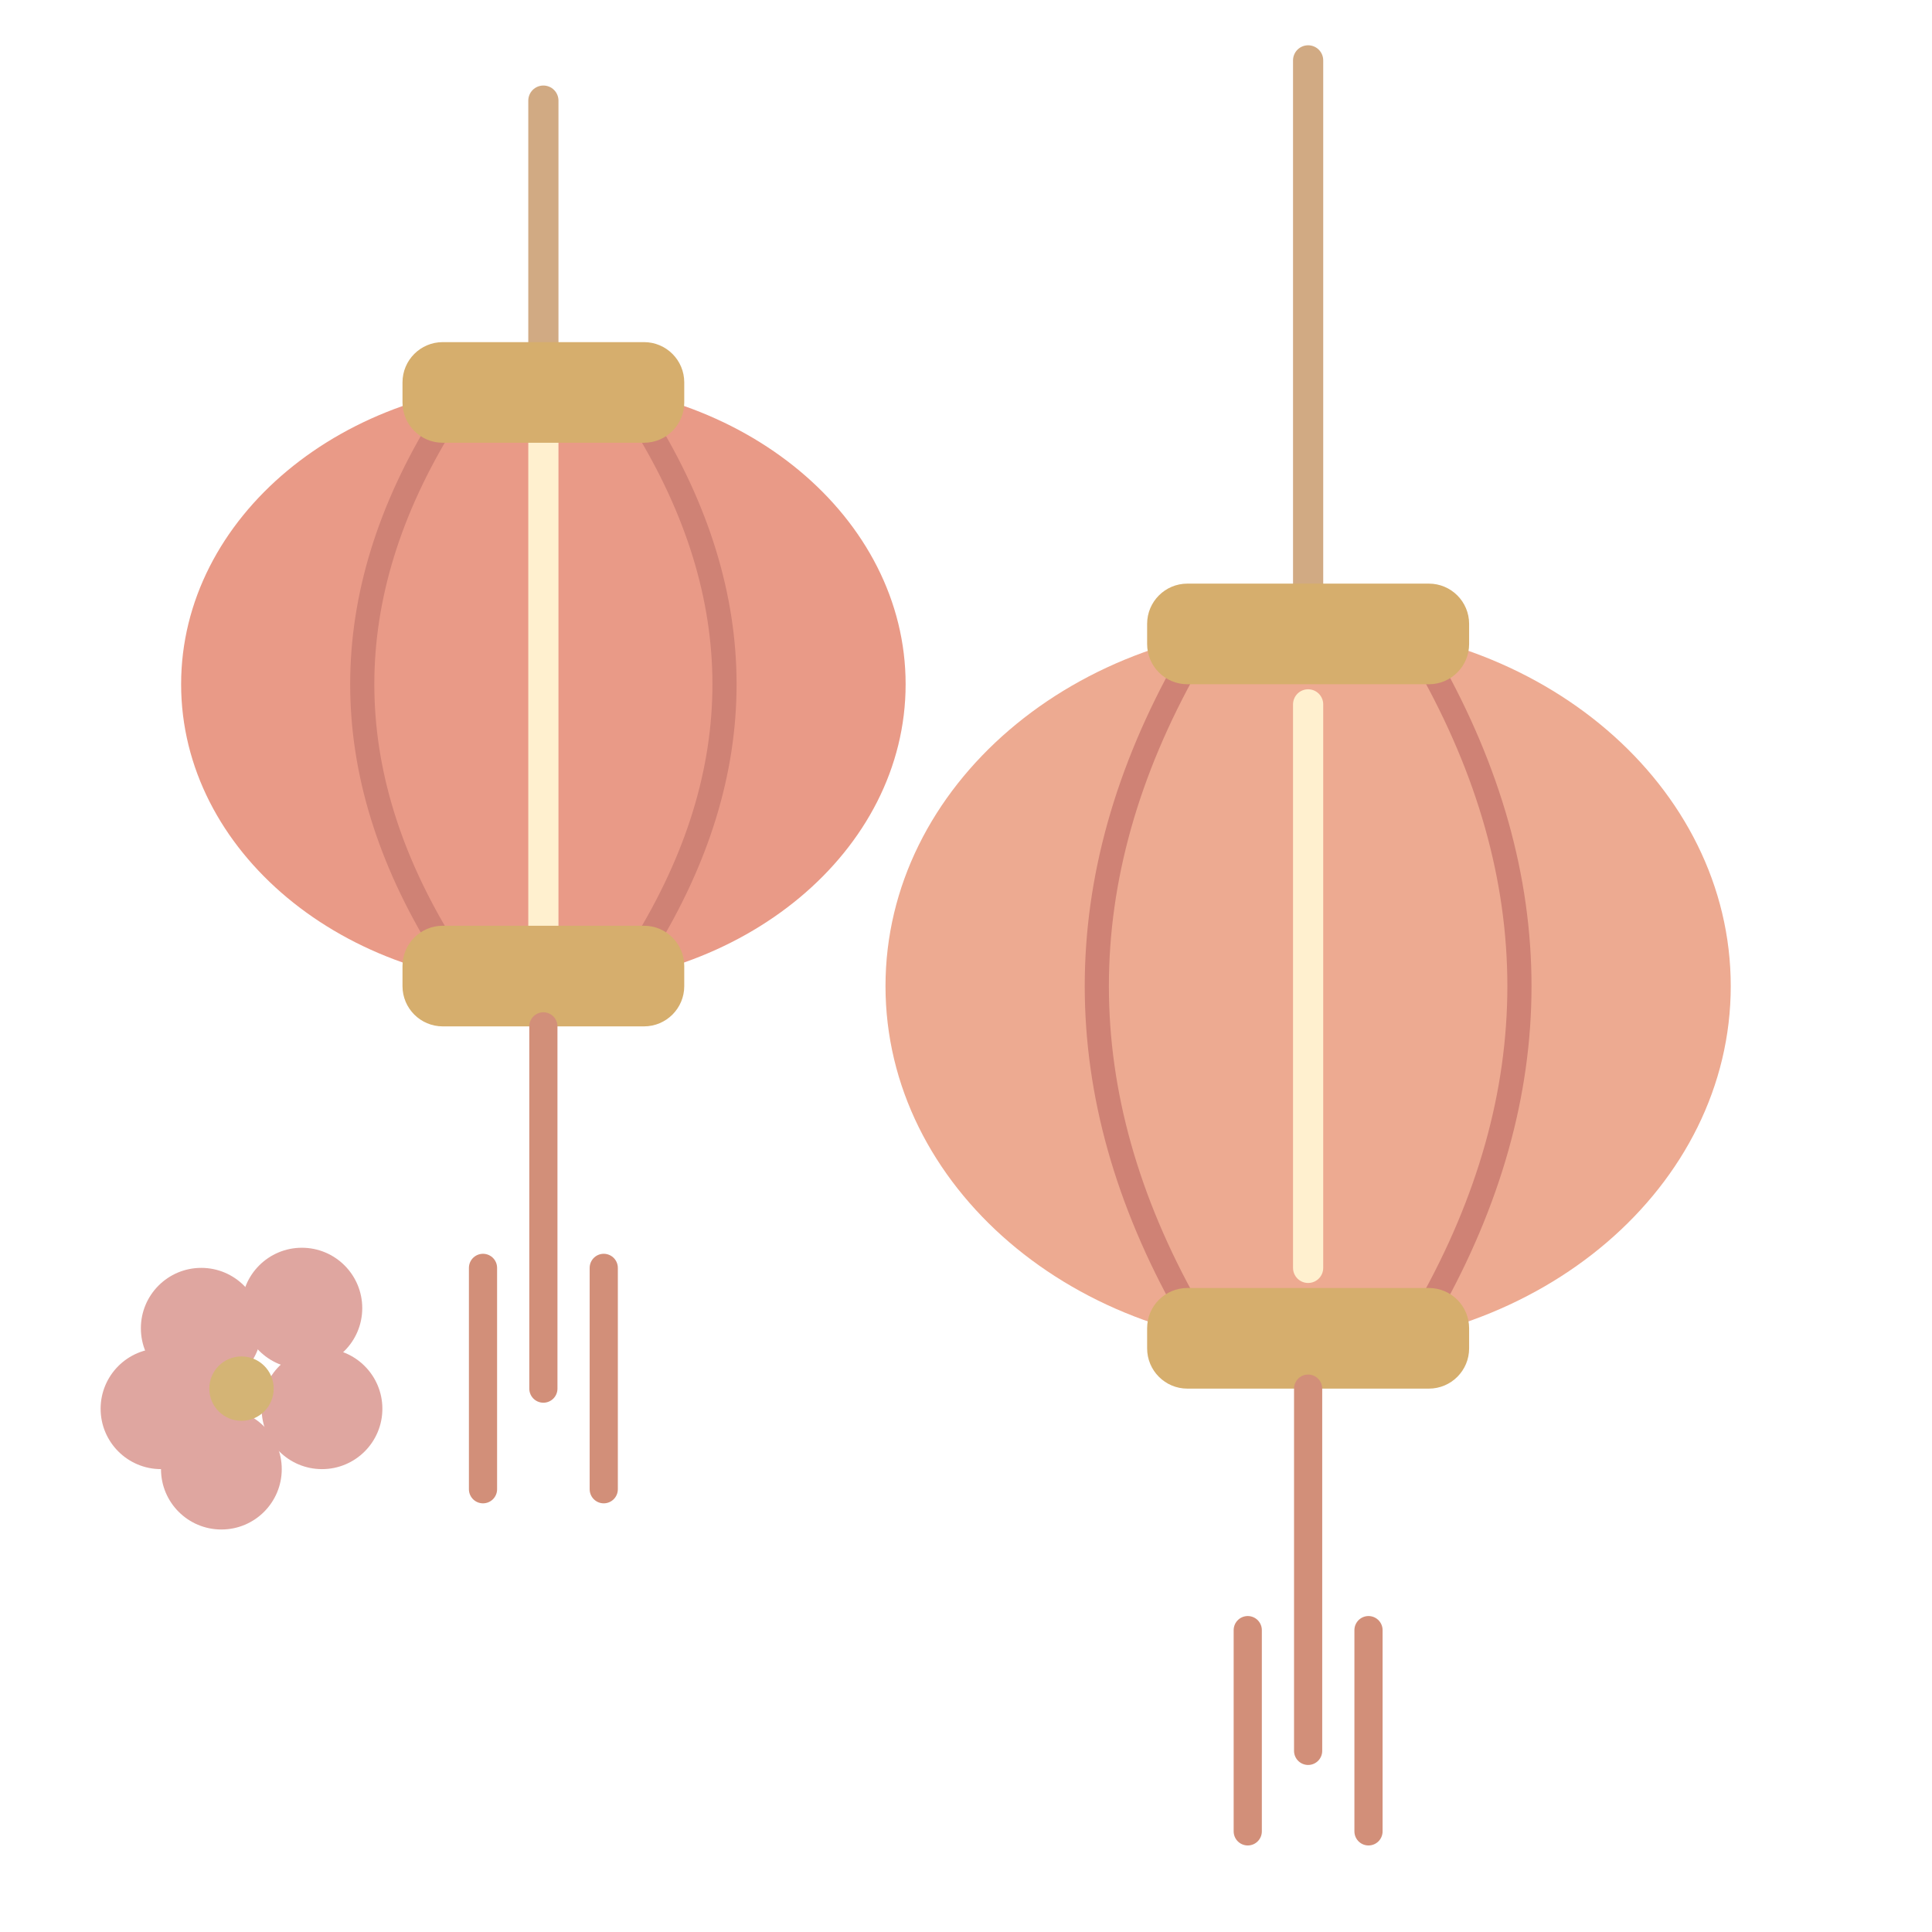
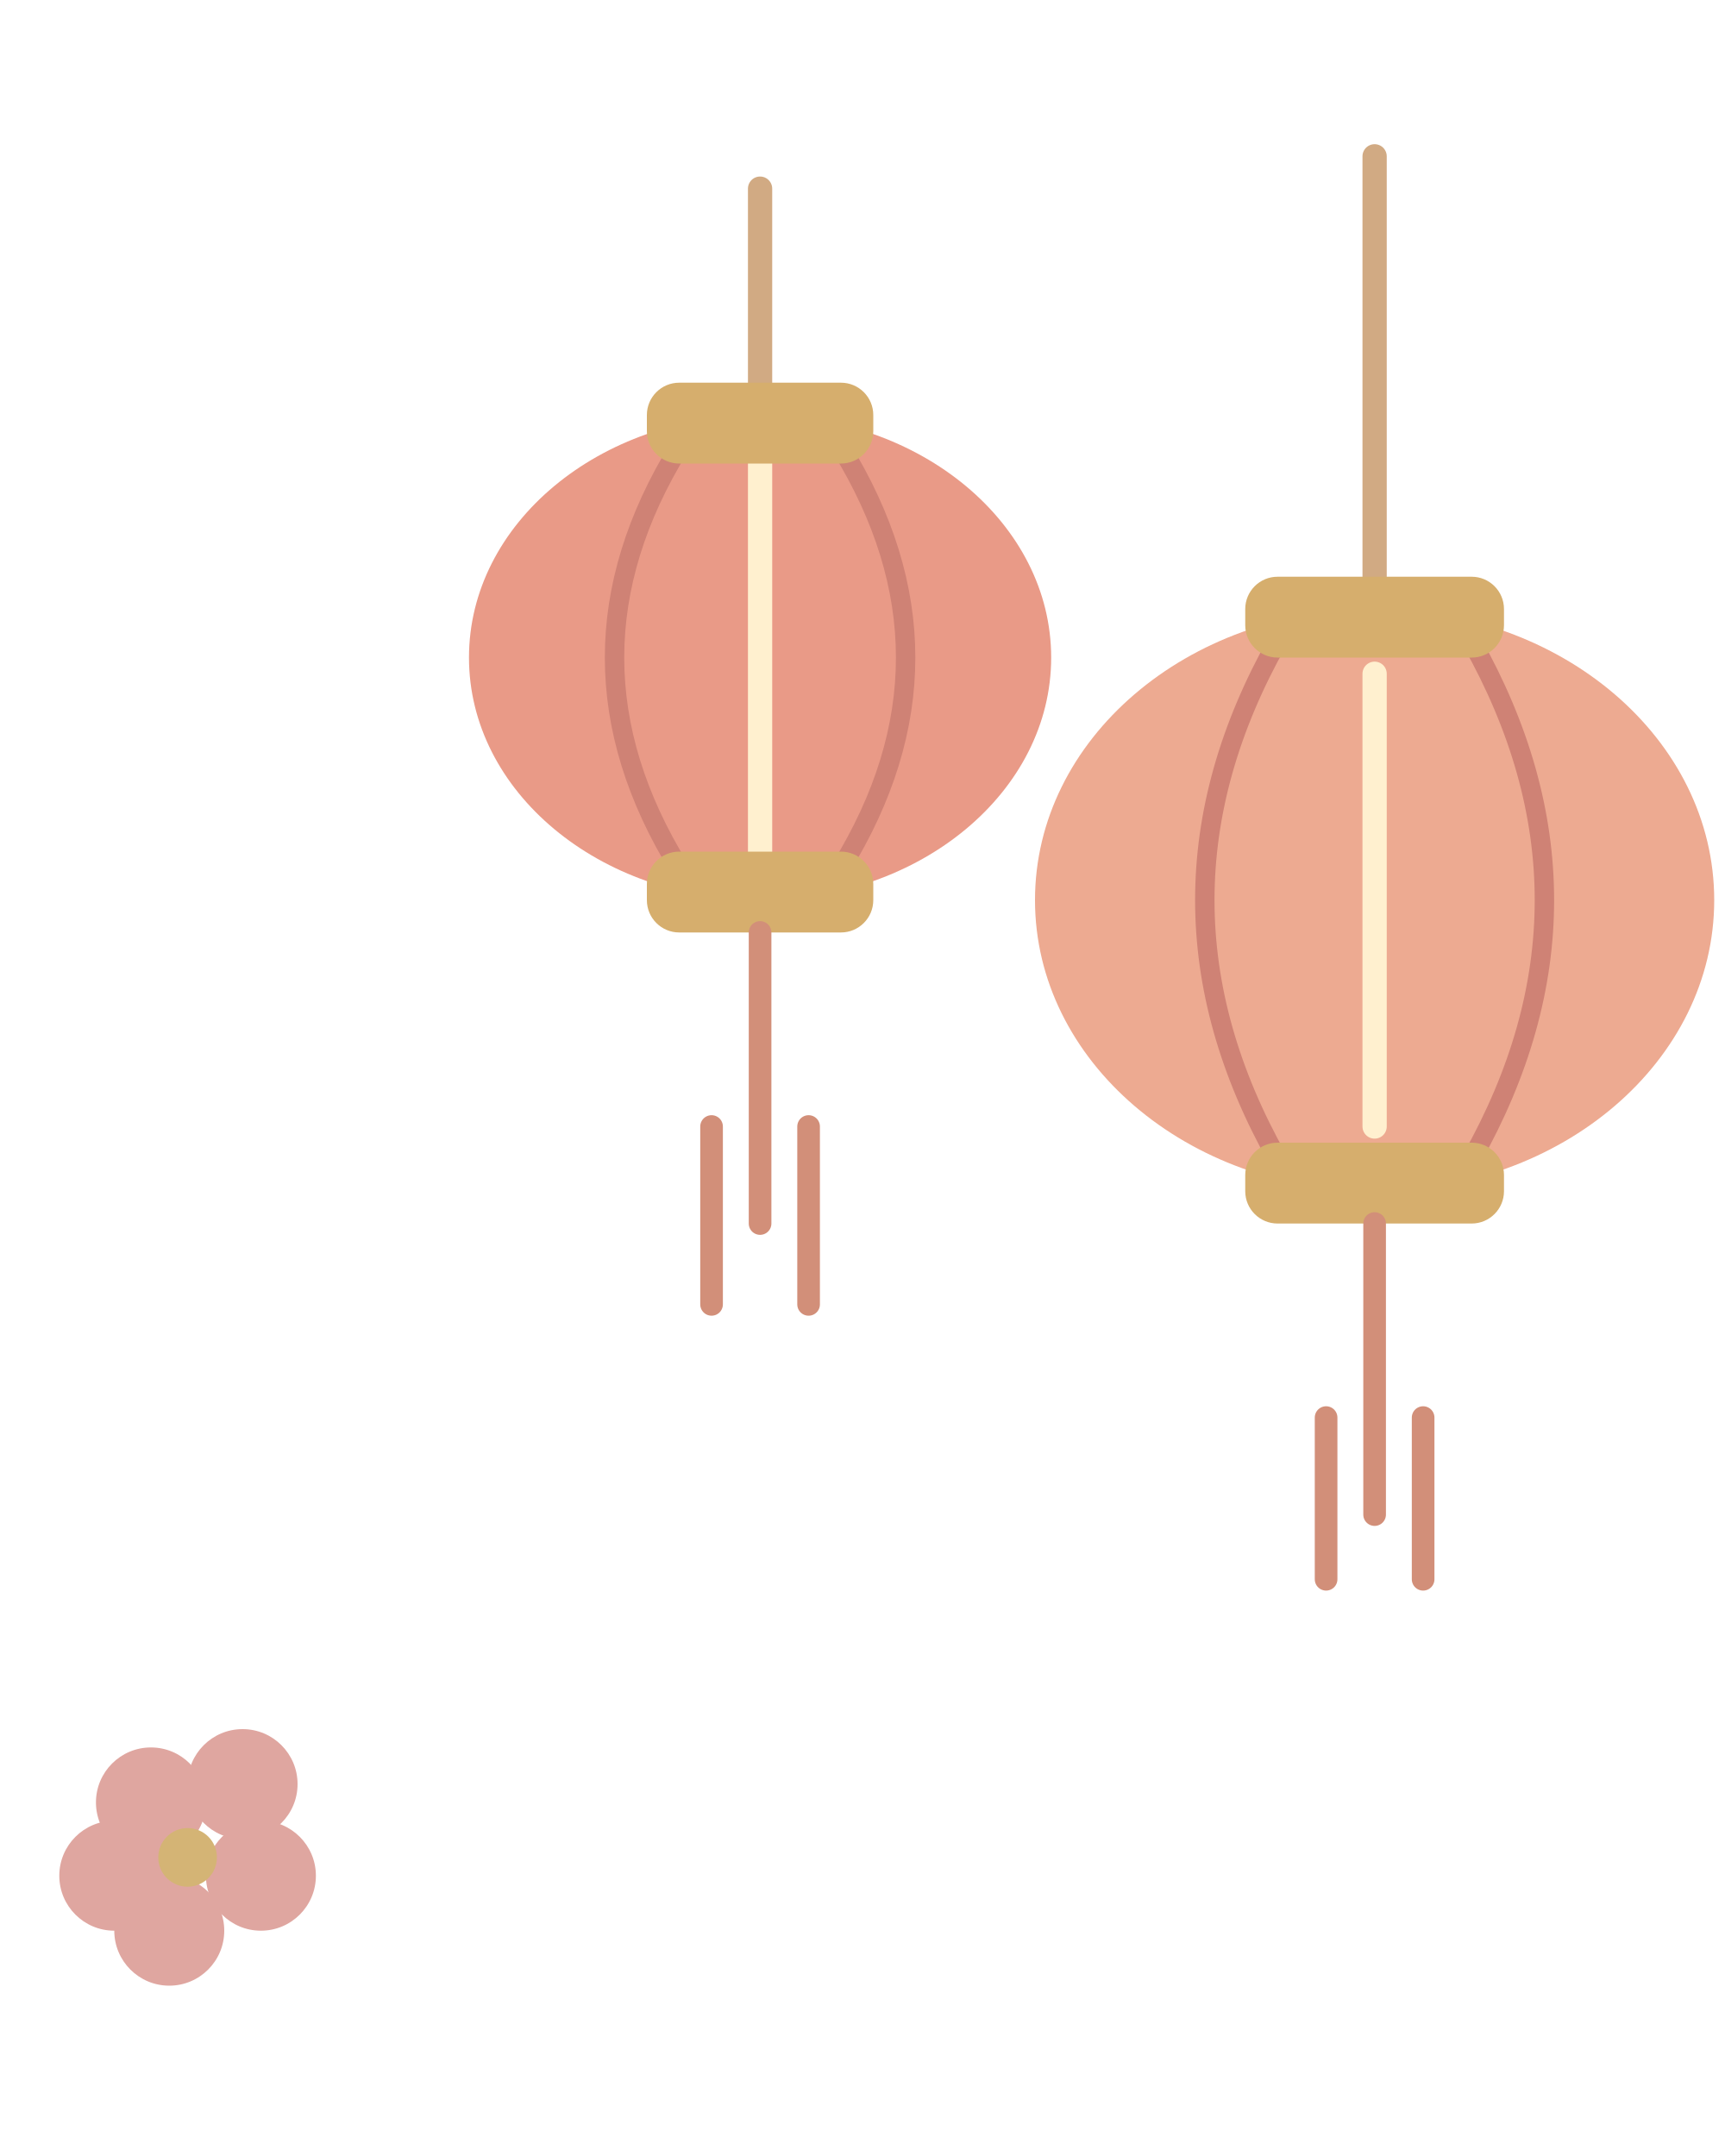
- <svg xmlns="http://www.w3.org/2000/svg" viewBox="0 0 96 96" fill="none">
-   <g stroke-linecap="round">
-     <path d="M27 5v15M65 3v29" stroke="#d1aa83" stroke-width="1.5" />
-     <ellipse cx="27" cy="34" rx="18" ry="15" fill="#e99a87" />
-     <ellipse cx="65" cy="49" rx="21" ry="18" fill="#edaa91" />
-     <path d="M22 21q-8 13 0 26m10-26q8 13 0 26M59 33q-9 16 0 32m12-32q9 16 0 32" stroke="#cf8275" stroke-width="1.2" fill="none" />
-     <path d="M27 22v24M65 35v28" stroke="#fff0cf" stroke-width="1.5" />
-     <g fill="#d6ae6d">
-       <rect x="20" y="17" width="14" height="5" rx="2" />
-       <rect x="20" y="46" width="14" height="5" rx="2" />
-       <rect x="57" y="29" width="16" height="5" rx="2" />
-       <rect x="57" y="64" width="16" height="5" rx="2" />
+ <svg xmlns="http://www.w3.org/2000/svg" viewBox="0 0 160 200" preserveAspectRatio="xMidYMax slice" fill="none">
+   <g transform="translate(30 10) scale(1.5)">
+     <g stroke-linecap="round">
+       <path d="M27 5v15M65 3v29" stroke="#d1aa83" stroke-width="1.5" />
+       <ellipse cx="27" cy="34" rx="18" ry="15" fill="#e99a87" />
+       <ellipse cx="65" cy="49" rx="21" ry="18" fill="#edaa91" />
+       <path d="M22 21q-8 13 0 26m10-26q8 13 0 26M59 33q-9 16 0 32m12-32q9 16 0 32" stroke="#cf8275" stroke-width="1.2" fill="none" />
+       <path d="M27 22v24M65 35v28" stroke="#fff0cf" stroke-width="1.5" />
+       <g fill="#d6ae6d">
+         <rect x="20" y="17" width="14" height="5" rx="2" />
+         <rect x="20" y="46" width="14" height="5" rx="2" />
+         <rect x="57" y="29" width="16" height="5" rx="2" />
+         <rect x="57" y="64" width="16" height="5" rx="2" />
+       </g>
+       <path d="M27 51v18M24 63v11m6-11v11M65 69v18m-3-6v10m6-10v10" stroke="#d28f79" stroke-width="1.4" />
    </g>
-     <path d="M27 51v18M24 63v11m6-11v11M65 69v18m-3-6v10m6-10v10" stroke="#d28f79" stroke-width="1.4" />
  </g>
-   <g fill="#dfa6a0">
-     <circle cx="10" cy="66" r="3" />
-     <circle cx="15" cy="65" r="3" />
-     <circle cx="16" cy="70" r="3" />
-     <circle cx="11" cy="73" r="3" />
-     <circle cx="8" cy="70" r="3" />
+   <g transform="translate(-3 55) scale(1.7)">
+     <g fill="#dfa6a0">
+       <circle cx="10" cy="66" r="3" />
+       <circle cx="15" cy="65" r="3" />
+       <circle cx="16" cy="70" r="3" />
+       <circle cx="11" cy="73" r="3" />
+       <circle cx="8" cy="70" r="3" />
+     </g>
+     <circle cx="12" cy="69" r="1.6" fill="#d4b475" />
  </g>
-   <circle cx="12" cy="69" r="1.6" fill="#d4b475" />
</svg>
